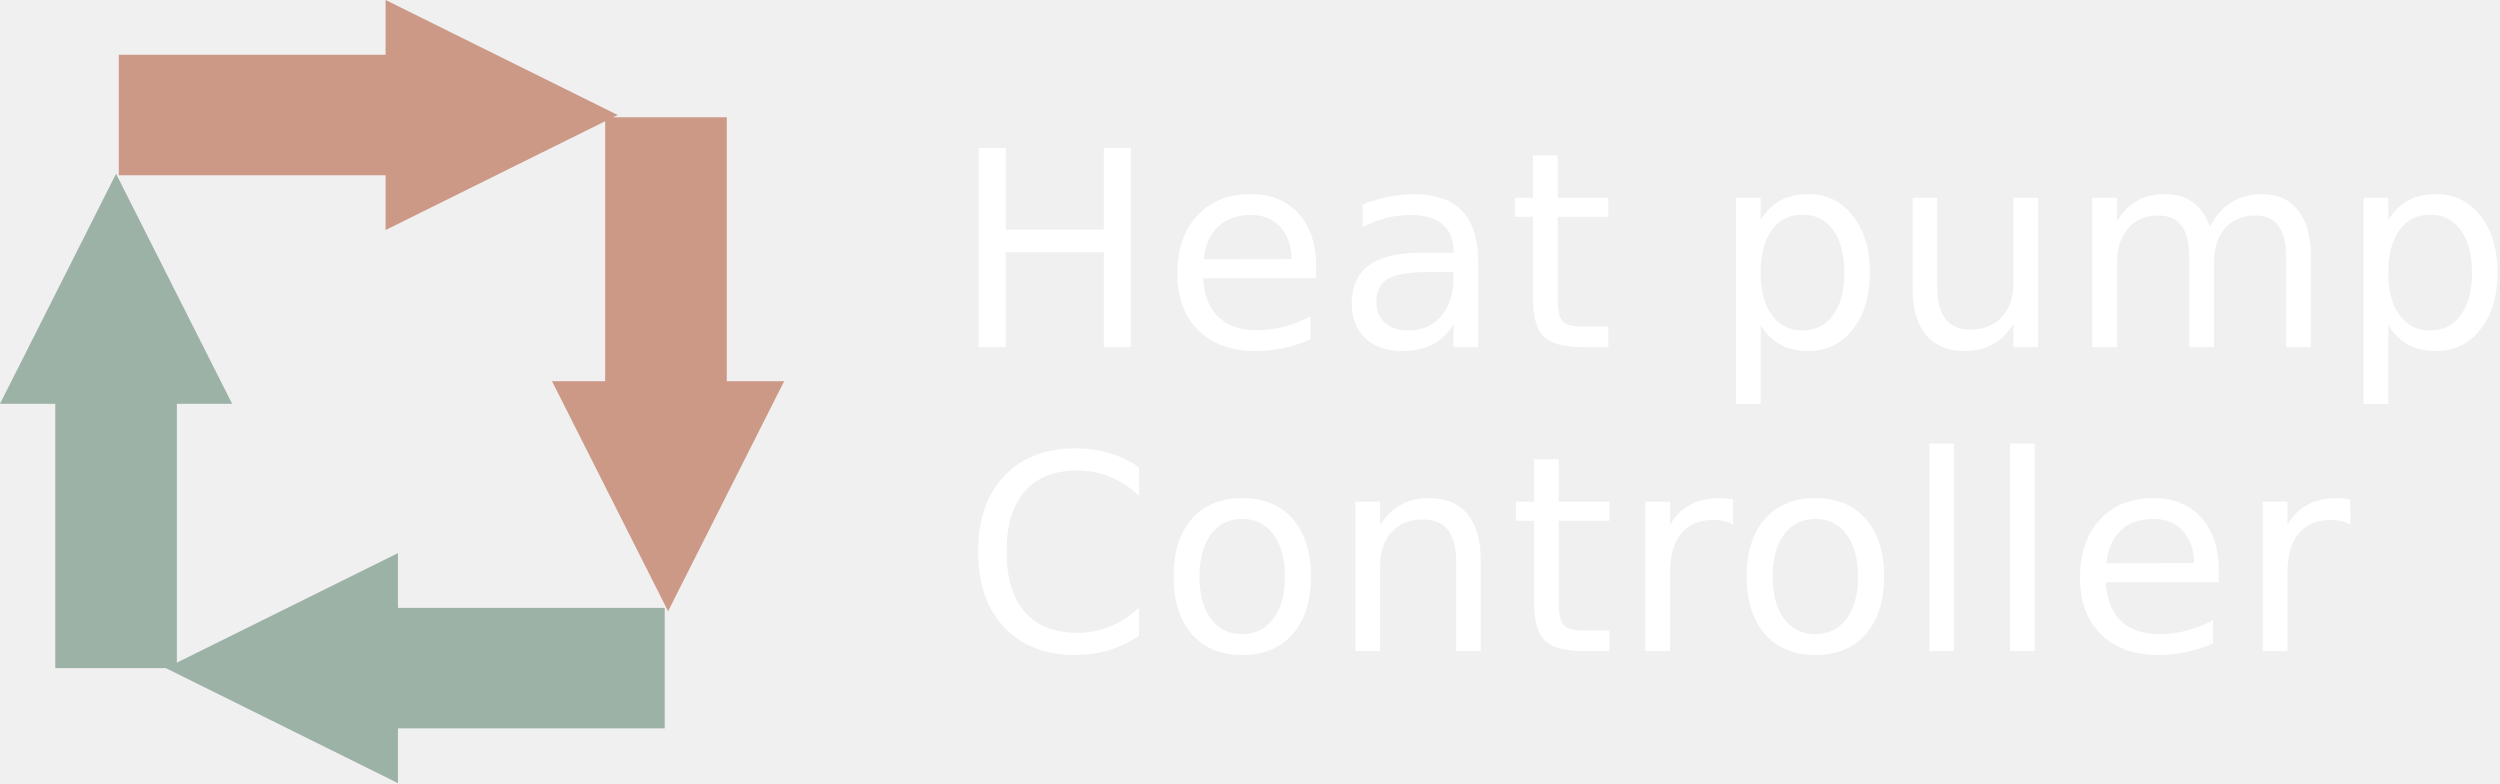
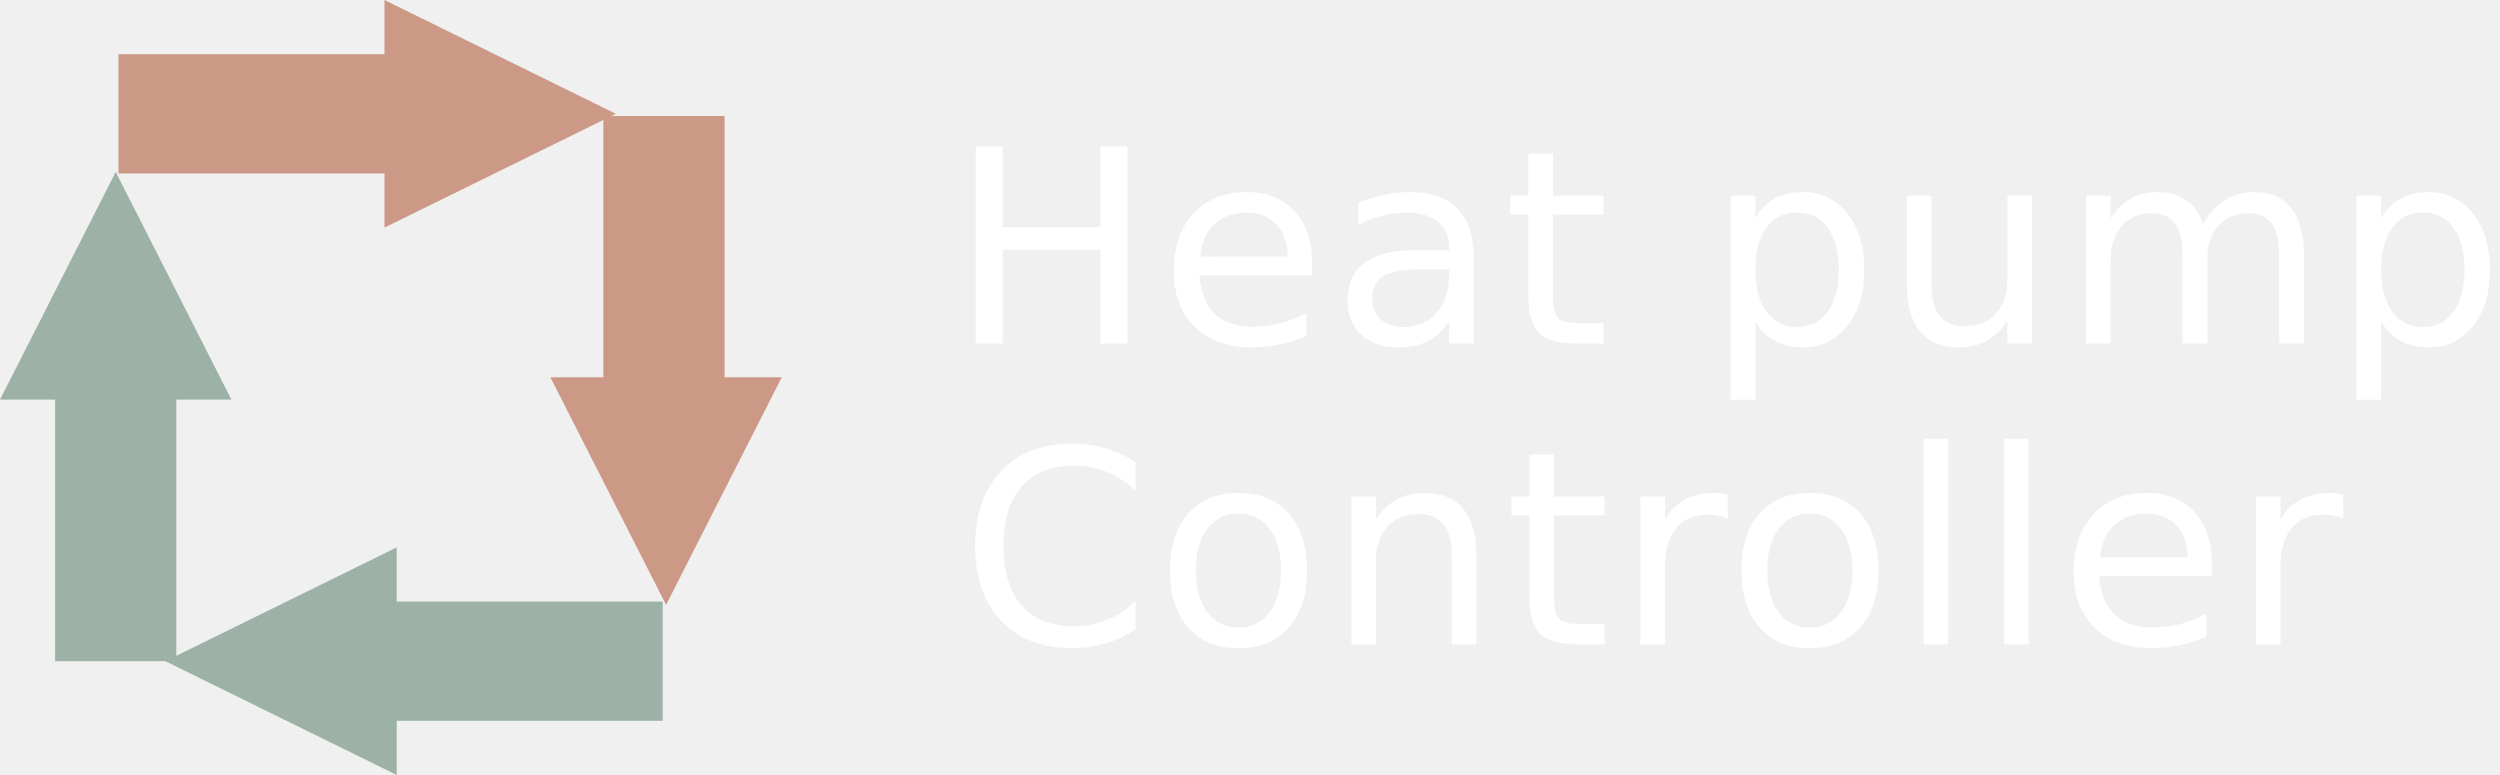
- <svg xmlns="http://www.w3.org/2000/svg" width="249px" height="78px" viewBox="0 0 249 78" version="1.1">
+ <svg xmlns="http://www.w3.org/2000/svg" width="200px" height="62px" viewBox="0 0 200 62" version="1.1">
  <defs />
  <g id="Page-1" stroke="none" stroke-width="1" fill="none" fill-rule="evenodd">
    <g id="logo-light-sm">
      <g id="logo-icon">
-         <rect id="Rectangle-11" fill="#CD9987" x="11.835" y="5.455" width="26.972" height="12" />
-         <path d="M61.526,11.455 L38.406,22.909 L38.406,0 L61.526,11.455 L61.526,11.455 Z" id="Triangle-1" fill="#CD9987" />
-         <rect id="Rectangle-11" fill="#9DB2A7" transform="translate(52.71839, 66.54546) scale(-1, 1) translate(-52.71839, -66.54546) " x="39.232" y="60.545" width="26.972" height="12" />
-         <path d="M16.514,66.545 L39.633,78 L39.633,55.091 L16.514,66.545 L16.514,66.545 Z" id="Triangle-1" fill="#9DB2A7" />
-         <path d="M72.385,11.68 L72.385,38.407 L60.275,38.407 L60.275,11.68 L72.385,11.68 L72.385,11.68 Z" id="Rectangle-11" fill="#CD9987" />
-         <path d="M66.541,60.878 L54.981,37.969 L78.101,37.969 L66.541,60.878 L66.541,60.878 Z" id="Triangle-1" fill="#CD9987" />
-         <path d="M5.505,39.818 L5.505,66.545 L17.615,66.545 L17.615,39.818 L5.505,39.818 L5.505,39.818 Z" id="Rectangle-11" fill="#9DB2A7" />
-         <path d="M11.56,17.307 L0,40.216 L23.119,40.216 L11.56,17.307 L11.56,17.307 Z" id="Triangle-1" fill="#9DB2A7" />
+         <rect id="Rectangle-11" fill="#CD9987" x="9.477" y="4.336" width="21.599" height="9.538" />
+         <path d="M49.27,9.105 L30.756,18.21 L30.756,0 L49.27,9.105 L49.27,9.105 Z" id="Triangle-1" fill="#CD9987" />
+         <rect id="Rectangle-11" fill="#9DB2A7" transform="translate(42.21672, 52.89511) scale(-1, 1) translate(-42.21672, -52.89511) " x="31.417" y="48.126" width="21.599" height="9.538" />
+         <path d="M13.224,52.895 L31.738,62 L31.738,43.79 L13.224,52.895 L13.224,52.895 Z" id="Triangle-1" fill="#9DB2A7" />
+         <path d="M57.966,9.284 L57.966,30.529 L48.268,30.529 L48.268,9.284 L57.966,9.284 L57.966,9.284 Z" id="Rectangle-11" fill="#CD9987" />
+         <path d="M53.286,48.39 L44.029,30.18 L62.543,30.18 L53.286,48.39 L53.286,48.39 Z" id="Triangle-1" fill="#CD9987" />
+         <path d="M4.408,31.65 L4.408,52.895 L14.106,52.895 L14.106,31.65 L4.408,31.65 L4.408,31.65 Z" id="Rectangle-11" fill="#9DB2A7" />
+         <path d="M9.257,13.757 L0,31.967 L18.514,31.967 L9.257,13.757 L9.257,13.757 Z" id="Triangle-1" fill="#9DB2A7" />
      </g>
-       <g id="logo-text" transform="translate(97.25191, 14.73837)" fill="#FFFFFF">
-         <path d="M0.227,0 L2.917,0 L2.917,8.131 L12.689,8.131 L12.689,0 L15.378,0 L15.378,19.836 L12.689,19.836 L12.689,10.389 L2.917,10.389 L2.917,19.836 L0.227,19.836 L0.227,0 Z M33.833,11.784 L33.833,12.98 L22.57,12.98 C22.676,14.663 23.184,15.945 24.094,16.826 C25.004,17.708 26.271,18.148 27.895,18.148 C28.836,18.148 29.748,18.033 30.631,17.803 C31.514,17.573 32.391,17.227 33.261,16.767 L33.261,19.078 C32.382,19.45 31.481,19.734 30.558,19.929 C29.635,20.124 28.699,20.221 27.749,20.221 C25.37,20.221 23.486,19.53 22.097,18.148 C20.708,16.767 20.013,14.898 20.013,12.542 C20.013,10.106 20.673,8.173 21.991,6.743 C23.309,5.312 25.086,4.597 27.323,4.597 C29.329,4.597 30.915,5.241 32.083,6.53 C33.25,7.819 33.833,9.57 33.833,11.784 L33.833,11.784 Z M31.384,11.067 C31.366,9.73 30.991,8.662 30.259,7.865 C29.526,7.068 28.557,6.669 27.349,6.669 C25.983,6.669 24.889,7.055 24.068,7.825 C23.247,8.596 22.774,9.681 22.65,11.08 L31.384,11.067 Z M45.085,12.356 C43.106,12.356 41.735,12.582 40.971,13.033 C40.208,13.485 39.826,14.256 39.826,15.345 C39.826,16.213 40.113,16.902 40.685,17.411 C41.258,17.92 42.036,18.175 43.022,18.175 C44.38,18.175 45.469,17.694 46.29,16.733 C47.111,15.772 47.522,14.495 47.522,12.901 L47.522,12.356 L45.085,12.356 Z M49.972,11.346 L49.972,19.836 L47.522,19.836 L47.522,17.577 C46.963,18.481 46.266,19.147 45.432,19.577 C44.597,20.006 43.576,20.221 42.369,20.221 C40.843,20.221 39.629,19.794 38.728,18.939 C37.827,18.084 37.377,16.939 37.377,15.505 C37.377,13.831 37.938,12.568 39.061,11.718 C40.184,10.868 41.859,10.443 44.087,10.443 L47.522,10.443 L47.522,10.203 C47.522,9.079 47.151,8.208 46.41,7.593 C45.669,6.977 44.628,6.669 43.288,6.669 C42.436,6.669 41.606,6.771 40.798,6.975 C39.991,7.179 39.214,7.484 38.468,7.892 L38.468,5.633 C39.365,5.288 40.235,5.029 41.078,4.856 C41.921,4.683 42.742,4.597 43.541,4.597 C45.698,4.597 47.309,5.155 48.374,6.271 C49.439,7.387 49.972,9.079 49.972,11.346 L49.972,11.346 Z M57.895,0.731 L57.895,4.956 L62.941,4.956 L62.941,6.855 L57.895,6.855 L57.895,14.933 C57.895,16.147 58.062,16.926 58.394,17.272 C58.727,17.617 59.404,17.79 60.425,17.79 L62.941,17.79 L62.941,19.836 L60.425,19.836 C58.534,19.836 57.229,19.484 56.51,18.779 C55.792,18.075 55.432,16.793 55.432,14.933 L55.432,6.855 L53.635,6.855 L53.635,4.956 L55.432,4.956 L55.432,0.731 L57.895,0.731 Z M78.109,17.604 L78.109,25.495 L75.646,25.495 L75.646,4.956 L78.109,4.956 L78.109,7.214 C78.624,6.328 79.274,5.671 80.06,5.241 C80.845,4.812 81.784,4.597 82.876,4.597 C84.686,4.597 86.157,5.314 87.289,6.749 C88.421,8.184 88.987,10.071 88.987,12.409 C88.987,14.747 88.421,16.634 87.289,18.069 C86.157,19.504 84.686,20.221 82.876,20.221 C81.784,20.221 80.845,20.006 80.06,19.577 C79.274,19.147 78.624,18.489 78.109,17.604 L78.109,17.604 Z M86.444,12.409 C86.444,10.611 86.073,9.2 85.332,8.177 C84.591,7.154 83.572,6.643 82.276,6.643 C80.981,6.643 79.962,7.154 79.221,8.177 C78.48,9.2 78.109,10.611 78.109,12.409 C78.109,14.207 78.48,15.617 79.221,16.64 C79.962,17.663 80.981,18.175 82.276,18.175 C83.572,18.175 84.591,17.663 85.332,16.64 C86.073,15.617 86.444,14.207 86.444,12.409 L86.444,12.409 Z M93.249,13.963 L93.249,4.956 L95.699,4.956 L95.699,13.87 C95.699,15.279 95.974,16.335 96.524,17.039 C97.074,17.743 97.9,18.095 99,18.095 C100.323,18.095 101.368,17.675 102.136,16.833 C102.904,15.992 103.288,14.845 103.288,13.392 L103.288,4.956 L105.737,4.956 L105.737,19.836 L103.288,19.836 L103.288,17.551 C102.693,18.454 102.003,19.125 101.217,19.563 C100.432,20.002 99.52,20.221 98.481,20.221 C96.768,20.221 95.468,19.69 94.58,18.627 C93.693,17.564 93.249,16.009 93.249,13.963 L93.249,13.963 Z M122.847,7.812 C123.46,6.714 124.192,5.903 125.044,5.381 C125.896,4.858 126.899,4.597 128.053,4.597 C129.607,4.597 130.805,5.139 131.648,6.224 C132.491,7.309 132.913,8.853 132.913,10.854 L132.913,19.836 L130.45,19.836 L130.45,10.934 C130.45,9.508 130.197,8.45 129.691,7.759 C129.185,7.068 128.413,6.723 127.374,6.723 C126.105,6.723 125.102,7.143 124.365,7.985 C123.629,8.826 123.26,9.973 123.26,11.426 L123.26,19.836 L120.797,19.836 L120.797,10.934 C120.797,9.499 120.544,8.439 120.038,7.752 C119.532,7.066 118.751,6.723 117.695,6.723 C116.443,6.723 115.449,7.146 114.713,7.991 C113.976,8.837 113.608,9.982 113.608,11.426 L113.608,19.836 L111.145,19.836 L111.145,4.956 L113.608,4.956 L113.608,7.267 C114.167,6.355 114.837,5.682 115.618,5.248 C116.399,4.814 117.327,4.597 118.401,4.597 C119.483,4.597 120.404,4.871 121.163,5.421 C121.922,5.97 122.484,6.767 122.847,7.812 L122.847,7.812 Z M140.623,17.604 L140.623,25.495 L138.16,25.495 L138.16,4.956 L140.623,4.956 L140.623,7.214 C141.138,6.328 141.788,5.671 142.574,5.241 C143.359,4.812 144.298,4.597 145.39,4.597 C147.2,4.597 148.672,5.314 149.803,6.749 C150.935,8.184 151.501,10.071 151.501,12.409 C151.501,14.747 150.935,16.634 149.803,18.069 C148.672,19.504 147.2,20.221 145.39,20.221 C144.298,20.221 143.359,20.006 142.574,19.577 C141.788,19.147 141.138,18.489 140.623,17.604 L140.623,17.604 Z M148.958,12.409 C148.958,10.611 148.587,9.2 147.846,8.177 C147.105,7.154 146.086,6.643 144.791,6.643 C143.495,6.643 142.476,7.154 141.735,8.177 C140.994,9.2 140.623,10.611 140.623,12.409 C140.623,14.207 140.994,15.617 141.735,16.64 C142.476,17.663 143.495,18.175 144.791,18.175 C146.086,18.175 147.105,17.663 147.846,16.64 C148.587,15.617 148.958,14.207 148.958,12.409 L148.958,12.409 Z" id="Heat-pump" />
-         <path d="M16.198,31.803 L16.198,34.633 C15.292,33.791 14.327,33.162 13.302,32.746 C12.277,32.33 11.187,32.122 10.033,32.122 C7.761,32.122 6.021,32.815 4.814,34.201 C3.607,35.587 3.004,37.591 3.004,40.213 C3.004,42.825 3.607,44.825 4.814,46.211 C6.021,47.597 7.761,48.29 10.033,48.29 C11.187,48.29 12.277,48.082 13.302,47.666 C14.327,47.25 15.292,46.621 16.198,45.779 L16.198,48.583 C15.257,49.22 14.261,49.699 13.209,50.017 C12.157,50.336 11.045,50.496 9.874,50.496 C6.865,50.496 4.495,49.577 2.764,47.739 C1.033,45.901 0.168,43.392 0.168,40.213 C0.168,37.024 1.033,34.511 2.764,32.673 C4.495,30.835 6.865,29.916 9.874,29.916 C11.063,29.916 12.184,30.073 13.235,30.388 C14.287,30.702 15.275,31.174 16.198,31.803 L16.198,31.803 Z M26.478,36.944 C25.164,36.944 24.126,37.456 23.362,38.479 C22.599,39.502 22.217,40.903 22.217,42.684 C22.217,44.464 22.597,45.866 23.356,46.889 C24.115,47.912 25.155,48.423 26.478,48.423 C27.783,48.423 28.817,47.909 29.58,46.882 C30.343,45.855 30.725,44.455 30.725,42.684 C30.725,40.921 30.343,39.524 29.58,38.492 C28.817,37.46 27.783,36.944 26.478,36.944 L26.478,36.944 Z M26.478,34.872 C28.608,34.872 30.281,35.563 31.497,36.944 C32.713,38.326 33.321,40.239 33.321,42.684 C33.321,45.119 32.713,47.03 31.497,48.417 C30.281,49.803 28.608,50.496 26.478,50.496 C24.339,50.496 22.663,49.803 21.452,48.417 C20.24,47.03 19.634,45.119 19.634,42.684 C19.634,40.239 20.24,38.326 21.452,36.944 C22.663,35.563 24.339,34.872 26.478,34.872 L26.478,34.872 Z M50.232,41.129 L50.232,50.11 L47.782,50.11 L47.782,41.209 C47.782,39.801 47.507,38.747 46.956,38.047 C46.406,37.347 45.581,36.997 44.48,36.997 C43.157,36.997 42.115,37.418 41.351,38.26 C40.588,39.101 40.206,40.248 40.206,41.701 L40.206,50.11 L37.743,50.11 L37.743,35.23 L40.206,35.23 L40.206,37.542 C40.792,36.648 41.482,35.979 42.277,35.536 C43.071,35.093 43.987,34.872 45.026,34.872 C46.739,34.872 48.035,35.401 48.914,36.459 C49.792,37.518 50.232,39.074 50.232,41.129 L50.232,41.129 Z M57.995,31.005 L57.995,35.23 L63.041,35.23 L63.041,37.13 L57.995,37.13 L57.995,45.208 C57.995,46.421 58.162,47.201 58.495,47.546 C58.828,47.892 59.504,48.064 60.525,48.064 L63.041,48.064 L63.041,50.11 L60.525,50.11 C58.634,50.11 57.33,49.758 56.611,49.054 C55.892,48.35 55.532,47.068 55.532,45.208 L55.532,37.13 L53.735,37.13 L53.735,35.23 L55.532,35.23 L55.532,31.005 L57.995,31.005 Z M75.359,37.516 C75.083,37.356 74.784,37.239 74.46,37.163 C74.136,37.088 73.779,37.051 73.388,37.051 C72.003,37.051 70.941,37.5 70.199,38.399 C69.458,39.298 69.088,40.589 69.088,42.272 L69.088,50.11 L66.625,50.11 L66.625,35.23 L69.088,35.23 L69.088,37.542 C69.602,36.639 70.273,35.968 71.098,35.529 C71.924,35.091 72.927,34.872 74.107,34.872 C74.276,34.872 74.462,34.883 74.666,34.905 C74.87,34.927 75.097,34.96 75.345,35.005 L75.359,37.516 Z M83.562,36.944 C82.248,36.944 81.21,37.456 80.446,38.479 C79.683,39.502 79.301,40.903 79.301,42.684 C79.301,44.464 79.681,45.866 80.44,46.889 C81.198,47.912 82.239,48.423 83.562,48.423 C84.866,48.423 85.9,47.909 86.664,46.882 C87.427,45.855 87.809,44.455 87.809,42.684 C87.809,40.921 87.427,39.524 86.664,38.492 C85.9,37.46 84.866,36.944 83.562,36.944 L83.562,36.944 Z M83.562,34.872 C85.692,34.872 87.365,35.563 88.581,36.944 C89.797,38.326 90.405,40.239 90.405,42.684 C90.405,45.119 89.797,47.03 88.581,48.417 C87.365,49.803 85.692,50.496 83.562,50.496 C81.423,50.496 79.747,49.803 78.536,48.417 C77.324,47.03 76.718,45.119 76.718,42.684 C76.718,40.239 77.324,38.326 78.536,36.944 C79.747,35.563 81.423,34.872 83.562,34.872 L83.562,34.872 Z M94.92,29.438 L97.37,29.438 L97.37,50.11 L94.92,50.11 L94.92,29.438 Z M102.95,29.438 L105.4,29.438 L105.4,50.11 L102.95,50.11 L102.95,29.438 Z M123.735,42.059 L123.735,43.255 L112.471,43.255 C112.578,44.938 113.086,46.22 113.996,47.101 C114.906,47.983 116.173,48.423 117.797,48.423 C118.738,48.423 119.65,48.308 120.533,48.078 C121.416,47.847 122.293,47.502 123.163,47.041 L123.163,49.353 C122.284,49.725 121.383,50.009 120.46,50.203 C119.537,50.398 118.6,50.496 117.651,50.496 C115.272,50.496 113.388,49.805 111.999,48.423 C110.61,47.041 109.915,45.173 109.915,42.817 C109.915,40.381 110.574,38.448 111.892,37.017 C113.21,35.587 114.988,34.872 117.225,34.872 C119.231,34.872 120.817,35.516 121.984,36.805 C123.151,38.093 123.735,39.845 123.735,42.059 L123.735,42.059 Z M121.285,41.342 C121.268,40.004 120.893,38.937 120.16,38.14 C119.428,37.343 118.458,36.944 117.251,36.944 C115.884,36.944 114.79,37.33 113.969,38.1 C113.148,38.871 112.676,39.956 112.551,41.355 L121.285,41.342 Z M136.851,37.516 C136.576,37.356 136.276,37.239 135.952,37.163 C135.628,37.088 135.271,37.051 134.881,37.051 C133.496,37.051 132.433,37.5 131.692,38.399 C130.951,39.298 130.58,40.589 130.58,42.272 L130.58,50.11 L128.117,50.11 L128.117,35.23 L130.58,35.23 L130.58,37.542 C131.095,36.639 131.765,35.968 132.591,35.529 C133.416,35.091 134.419,34.872 135.6,34.872 C135.768,34.872 135.955,34.883 136.159,34.905 C136.363,34.927 136.589,34.96 136.838,35.005 L136.851,37.516 Z" id="Controller" />
+       <g id="logo-text" transform="translate(77.87902, 11.71512)" fill="#FFFFFF">
+         <path d="M0.182,0 L2.336,0 L2.336,6.463 L10.161,6.463 L10.161,0 L12.315,0 L12.315,15.767 L10.161,15.767 L10.161,8.258 L2.336,8.258 L2.336,15.767 L0.182,15.767 L0.182,0 Z M27.094,9.367 L27.094,10.318 L18.074,10.318 C18.159,11.655 18.566,12.674 19.295,13.375 C20.023,14.075 21.038,14.426 22.338,14.426 C23.092,14.426 23.822,14.334 24.529,14.151 C25.237,13.968 25.939,13.693 26.635,13.327 L26.635,15.165 C25.931,15.461 25.21,15.686 24.471,15.841 C23.732,15.996 22.982,16.073 22.221,16.073 C20.316,16.073 18.808,15.524 17.695,14.426 C16.583,13.327 16.027,11.842 16.027,9.969 C16.027,8.033 16.554,6.496 17.61,5.359 C18.666,4.222 20.089,3.654 21.88,3.654 C23.486,3.654 24.757,4.166 25.692,5.19 C26.626,6.215 27.094,7.607 27.094,9.367 L27.094,9.367 Z M25.132,8.797 C25.118,7.734 24.817,6.885 24.231,6.252 C23.645,5.618 22.868,5.301 21.901,5.301 C20.807,5.301 19.931,5.608 19.273,6.22 C18.616,6.833 18.237,7.695 18.138,8.807 L25.132,8.797 Z M36.104,9.821 C34.519,9.821 33.421,10.001 32.81,10.36 C32.198,10.719 31.893,11.331 31.893,12.197 C31.893,12.887 32.122,13.435 32.58,13.84 C33.039,14.244 33.663,14.447 34.452,14.447 C35.539,14.447 36.412,14.065 37.069,13.301 C37.727,12.537 38.055,11.522 38.055,10.254 L38.055,9.821 L36.104,9.821 Z M40.017,9.019 L40.017,15.767 L38.055,15.767 L38.055,13.972 C37.608,14.69 37.05,15.219 36.381,15.561 C35.713,15.902 34.896,16.073 33.929,16.073 C32.707,16.073 31.735,15.733 31.013,15.054 C30.292,14.375 29.931,13.465 29.931,12.324 C29.931,10.993 30.381,9.99 31.28,9.314 C32.179,8.638 33.52,8.301 35.305,8.301 L38.055,8.301 L38.055,8.11 C38.055,7.216 37.759,6.525 37.165,6.035 C36.572,5.546 35.738,5.301 34.665,5.301 C33.983,5.301 33.318,5.382 32.671,5.544 C32.024,5.706 31.402,5.949 30.805,6.273 L30.805,4.478 C31.523,4.203 32.22,3.997 32.895,3.86 C33.57,3.723 34.228,3.654 34.867,3.654 C36.595,3.654 37.885,4.097 38.738,4.985 C39.591,5.872 40.017,7.216 40.017,9.019 L40.017,9.019 Z M46.362,0.581 L46.362,3.939 L50.403,3.939 L50.403,5.449 L46.362,5.449 L46.362,11.87 C46.362,12.835 46.495,13.454 46.762,13.729 C47.029,14.003 47.571,14.141 48.388,14.141 L50.403,14.141 L50.403,15.767 L48.388,15.767 C46.874,15.767 45.829,15.487 45.253,14.927 C44.678,14.368 44.39,13.348 44.39,11.87 L44.39,5.449 L42.95,5.449 L42.95,3.939 L44.39,3.939 L44.39,0.581 L46.362,0.581 Z M62.55,13.993 L62.55,20.266 L60.577,20.266 L60.577,3.939 L62.55,3.939 L62.55,5.734 C62.962,5.03 63.482,4.508 64.112,4.166 C64.741,3.825 65.492,3.654 66.366,3.654 C67.816,3.654 68.995,4.224 69.901,5.365 C70.807,6.505 71.26,8.005 71.26,9.864 C71.26,11.722 70.807,13.222 69.901,14.362 C68.995,15.503 67.816,16.073 66.366,16.073 C65.492,16.073 64.741,15.902 64.112,15.561 C63.482,15.219 62.962,14.697 62.55,13.993 L62.55,13.993 Z M69.224,9.864 C69.224,8.434 68.927,7.313 68.334,6.5 C67.74,5.687 66.924,5.28 65.887,5.28 C64.849,5.28 64.033,5.687 63.44,6.5 C62.846,7.313 62.55,8.434 62.55,9.864 C62.55,11.293 62.846,12.414 63.44,13.227 C64.033,14.04 64.849,14.447 65.887,14.447 C66.924,14.447 67.74,14.04 68.334,13.227 C68.927,12.414 69.224,11.293 69.224,9.864 L69.224,9.864 Z M74.673,11.099 L74.673,3.939 L76.635,3.939 L76.635,11.025 C76.635,12.145 76.855,12.984 77.296,13.544 C77.737,14.104 78.398,14.383 79.279,14.383 C80.338,14.383 81.175,14.049 81.79,13.38 C82.405,12.711 82.712,11.8 82.712,10.645 L82.712,3.939 L84.674,3.939 L84.674,15.767 L82.712,15.767 L82.712,13.95 C82.236,14.669 81.683,15.202 81.054,15.55 C80.425,15.899 79.695,16.073 78.863,16.073 C77.492,16.073 76.45,15.651 75.74,14.806 C75.029,13.961 74.673,12.725 74.673,11.099 L74.673,11.099 Z M98.376,6.21 C98.866,5.337 99.453,4.692 100.135,4.277 C100.817,3.862 101.621,3.654 102.545,3.654 C103.788,3.654 104.748,4.085 105.423,4.948 C106.099,5.81 106.436,7.037 106.436,8.628 L106.436,15.767 L104.464,15.767 L104.464,8.691 C104.464,7.558 104.261,6.716 103.856,6.167 C103.451,5.618 102.832,5.344 102.001,5.344 C100.984,5.344 100.181,5.678 99.591,6.347 C99.001,7.016 98.706,7.927 98.706,9.082 L98.706,15.767 L96.734,15.767 L96.734,8.691 C96.734,7.551 96.531,6.708 96.126,6.162 C95.721,5.616 95.096,5.344 94.25,5.344 C93.248,5.344 92.451,5.68 91.862,6.352 C91.272,7.024 90.977,7.934 90.977,9.082 L90.977,15.767 L89.004,15.767 L89.004,3.939 L90.977,3.939 L90.977,5.777 C91.424,5.051 91.961,4.516 92.587,4.171 C93.212,3.826 93.955,3.654 94.815,3.654 C95.682,3.654 96.419,3.872 97.027,4.309 C97.635,4.745 98.084,5.379 98.376,6.21 L98.376,6.21 Z M112.611,13.993 L112.611,20.266 L110.638,20.266 L110.638,3.939 L112.611,3.939 L112.611,5.734 C113.023,5.03 113.544,4.508 114.173,4.166 C114.802,3.825 115.553,3.654 116.428,3.654 C117.878,3.654 119.056,4.224 119.962,5.365 C120.868,6.505 121.321,8.005 121.321,9.864 C121.321,11.722 120.868,13.222 119.962,14.362 C119.056,15.503 117.878,16.073 116.428,16.073 C115.553,16.073 114.802,15.902 114.173,15.561 C113.544,15.219 113.023,14.697 112.611,13.993 L112.611,13.993 Z M119.285,9.864 C119.285,8.434 118.988,7.313 118.395,6.5 C117.801,5.687 116.986,5.28 115.948,5.28 C114.91,5.28 114.094,5.687 113.501,6.5 C112.907,7.313 112.611,8.434 112.611,9.864 C112.611,11.293 112.907,12.414 113.501,13.227 C114.094,14.04 114.91,14.447 115.948,14.447 C116.986,14.447 117.801,14.04 118.395,13.227 C118.988,12.414 119.285,11.293 119.285,9.864 L119.285,9.864 Z" id="Heat-pump" />
+         <path d="M12.971,25.279 L12.971,27.528 C12.246,26.86 11.473,26.36 10.652,26.029 C9.831,25.698 8.959,25.532 8.035,25.532 C6.215,25.532 4.822,26.083 3.855,27.185 C2.889,28.287 2.405,29.88 2.405,31.964 C2.405,34.041 2.889,35.63 3.855,36.732 C4.822,37.834 6.215,38.385 8.035,38.385 C8.959,38.385 9.831,38.219 10.652,37.888 C11.473,37.557 12.246,37.058 12.971,36.389 L12.971,38.617 C12.218,39.124 11.42,39.504 10.578,39.757 C9.735,40.011 8.845,40.138 7.907,40.138 C5.497,40.138 3.599,39.407 2.213,37.946 C0.827,36.485 0.134,34.491 0.134,31.964 C0.134,29.429 0.827,27.432 2.213,25.971 C3.599,24.51 5.497,23.779 7.907,23.779 C8.859,23.779 9.757,23.904 10.599,24.154 C11.441,24.404 12.232,24.779 12.971,25.279 L12.971,25.279 Z M21.203,29.366 C20.151,29.366 19.32,29.773 18.709,30.586 C18.097,31.399 17.792,32.513 17.792,33.928 C17.792,35.343 18.095,36.457 18.703,37.27 C19.311,38.084 20.144,38.49 21.203,38.49 C22.248,38.49 23.076,38.082 23.688,37.265 C24.299,36.449 24.604,35.336 24.604,33.928 C24.604,32.527 24.299,31.416 23.688,30.596 C23.076,29.776 22.248,29.366 21.203,29.366 L21.203,29.366 Z M21.203,27.719 C22.909,27.719 24.249,28.268 25.223,29.366 C26.197,30.464 26.683,31.985 26.683,33.928 C26.683,35.864 26.197,37.383 25.223,38.485 C24.249,39.587 22.909,40.138 21.203,40.138 C19.49,40.138 18.149,39.587 17.179,38.485 C16.208,37.383 15.723,35.864 15.723,33.928 C15.723,31.985 16.208,30.464 17.179,29.366 C18.149,28.268 19.49,27.719 21.203,27.719 L21.203,27.719 Z M40.225,32.692 L40.225,39.831 L38.264,39.831 L38.264,32.756 C38.264,31.636 38.043,30.799 37.603,30.242 C37.162,29.686 36.501,29.408 35.619,29.408 C34.56,29.408 33.725,29.743 33.114,30.411 C32.503,31.08 32.197,31.992 32.197,33.147 L32.197,39.831 L30.225,39.831 L30.225,28.004 L32.197,28.004 L32.197,29.841 C32.666,29.13 33.219,28.599 33.855,28.247 C34.491,27.895 35.225,27.719 36.057,27.719 C37.428,27.719 38.466,28.139 39.17,28.98 C39.873,29.822 40.225,31.059 40.225,32.692 L40.225,32.692 Z M46.443,24.645 L46.443,28.004 L50.483,28.004 L50.483,29.514 L46.443,29.514 L46.443,35.935 C46.443,36.899 46.576,37.519 46.842,37.793 C47.109,38.068 47.651,38.205 48.468,38.205 L50.483,38.205 L50.483,39.831 L48.468,39.831 C46.954,39.831 45.909,39.552 45.334,38.992 C44.758,38.432 44.47,37.413 44.47,35.935 L44.47,29.514 L43.031,29.514 L43.031,28.004 L44.47,28.004 L44.47,24.645 L46.443,24.645 Z M60.347,29.82 C60.127,29.693 59.887,29.6 59.627,29.54 C59.368,29.48 59.082,29.45 58.769,29.45 C57.66,29.45 56.809,29.808 56.215,30.522 C55.622,31.237 55.325,32.263 55.325,33.601 L55.325,39.831 L53.353,39.831 L53.353,28.004 L55.325,28.004 L55.325,29.841 C55.737,29.123 56.274,28.59 56.935,28.241 C57.596,27.893 58.399,27.719 59.345,27.719 C59.48,27.719 59.629,27.727 59.792,27.745 C59.956,27.763 60.137,27.789 60.336,27.824 L60.347,29.82 Z M66.916,29.366 C65.864,29.366 65.032,29.773 64.421,30.586 C63.81,31.399 63.504,32.513 63.504,33.928 C63.504,35.343 63.808,36.457 64.416,37.27 C65.023,38.084 65.857,38.49 66.916,38.49 C67.961,38.49 68.789,38.082 69.4,37.265 C70.011,36.449 70.317,35.336 70.317,33.928 C70.317,32.527 70.011,31.416 69.4,30.596 C68.789,29.776 67.961,29.366 66.916,29.366 L66.916,29.366 Z M66.916,27.719 C68.622,27.719 69.962,28.268 70.935,29.366 C71.909,30.464 72.396,31.985 72.396,33.928 C72.396,35.864 71.909,37.383 70.935,38.485 C69.962,39.587 68.622,40.138 66.916,40.138 C65.203,40.138 63.861,39.587 62.891,38.485 C61.921,37.383 61.436,35.864 61.436,33.928 C61.436,31.985 61.921,30.464 62.891,29.366 C63.861,28.268 65.203,27.719 66.916,27.719 L66.916,27.719 Z M76.012,23.399 L77.974,23.399 L77.974,39.831 L76.012,39.831 L76.012,23.399 Z M82.442,23.399 L84.404,23.399 L84.404,39.831 L82.442,39.831 L82.442,23.399 Z M99.087,33.432 L99.087,34.382 L90.067,34.382 C90.152,35.72 90.559,36.739 91.288,37.439 C92.016,38.14 93.031,38.49 94.332,38.49 C95.085,38.49 95.815,38.399 96.522,38.216 C97.23,38.033 97.932,37.758 98.628,37.392 L98.628,39.229 C97.925,39.525 97.203,39.75 96.464,39.905 C95.725,40.06 94.975,40.138 94.214,40.138 C92.309,40.138 90.801,39.589 89.688,38.49 C88.576,37.392 88.02,35.906 88.02,34.034 C88.02,32.098 88.548,30.561 89.603,29.424 C90.659,28.287 92.082,27.719 93.873,27.719 C95.479,27.719 96.75,28.231 97.685,29.255 C98.619,30.279 99.087,31.672 99.087,33.432 L99.087,33.432 Z M97.125,32.861 C97.111,31.798 96.81,30.95 96.224,30.316 C95.638,29.683 94.861,29.366 93.894,29.366 C92.8,29.366 91.924,29.672 91.266,30.285 C90.609,30.897 90.23,31.76 90.131,32.872 L97.125,32.861 Z M109.59,29.82 C109.37,29.693 109.13,29.6 108.87,29.54 C108.611,29.48 108.325,29.45 108.012,29.45 C106.903,29.45 106.052,29.808 105.458,30.522 C104.865,31.237 104.568,32.263 104.568,33.601 L104.568,39.831 L102.596,39.831 L102.596,28.004 L104.568,28.004 L104.568,29.841 C104.98,29.123 105.517,28.59 106.178,28.241 C106.839,27.893 107.642,27.719 108.588,27.719 C108.723,27.719 108.872,27.727 109.035,27.745 C109.199,27.763 109.38,27.789 109.579,27.824 L109.59,29.82 Z" id="Controller" />
      </g>
    </g>
  </g>
</svg>
